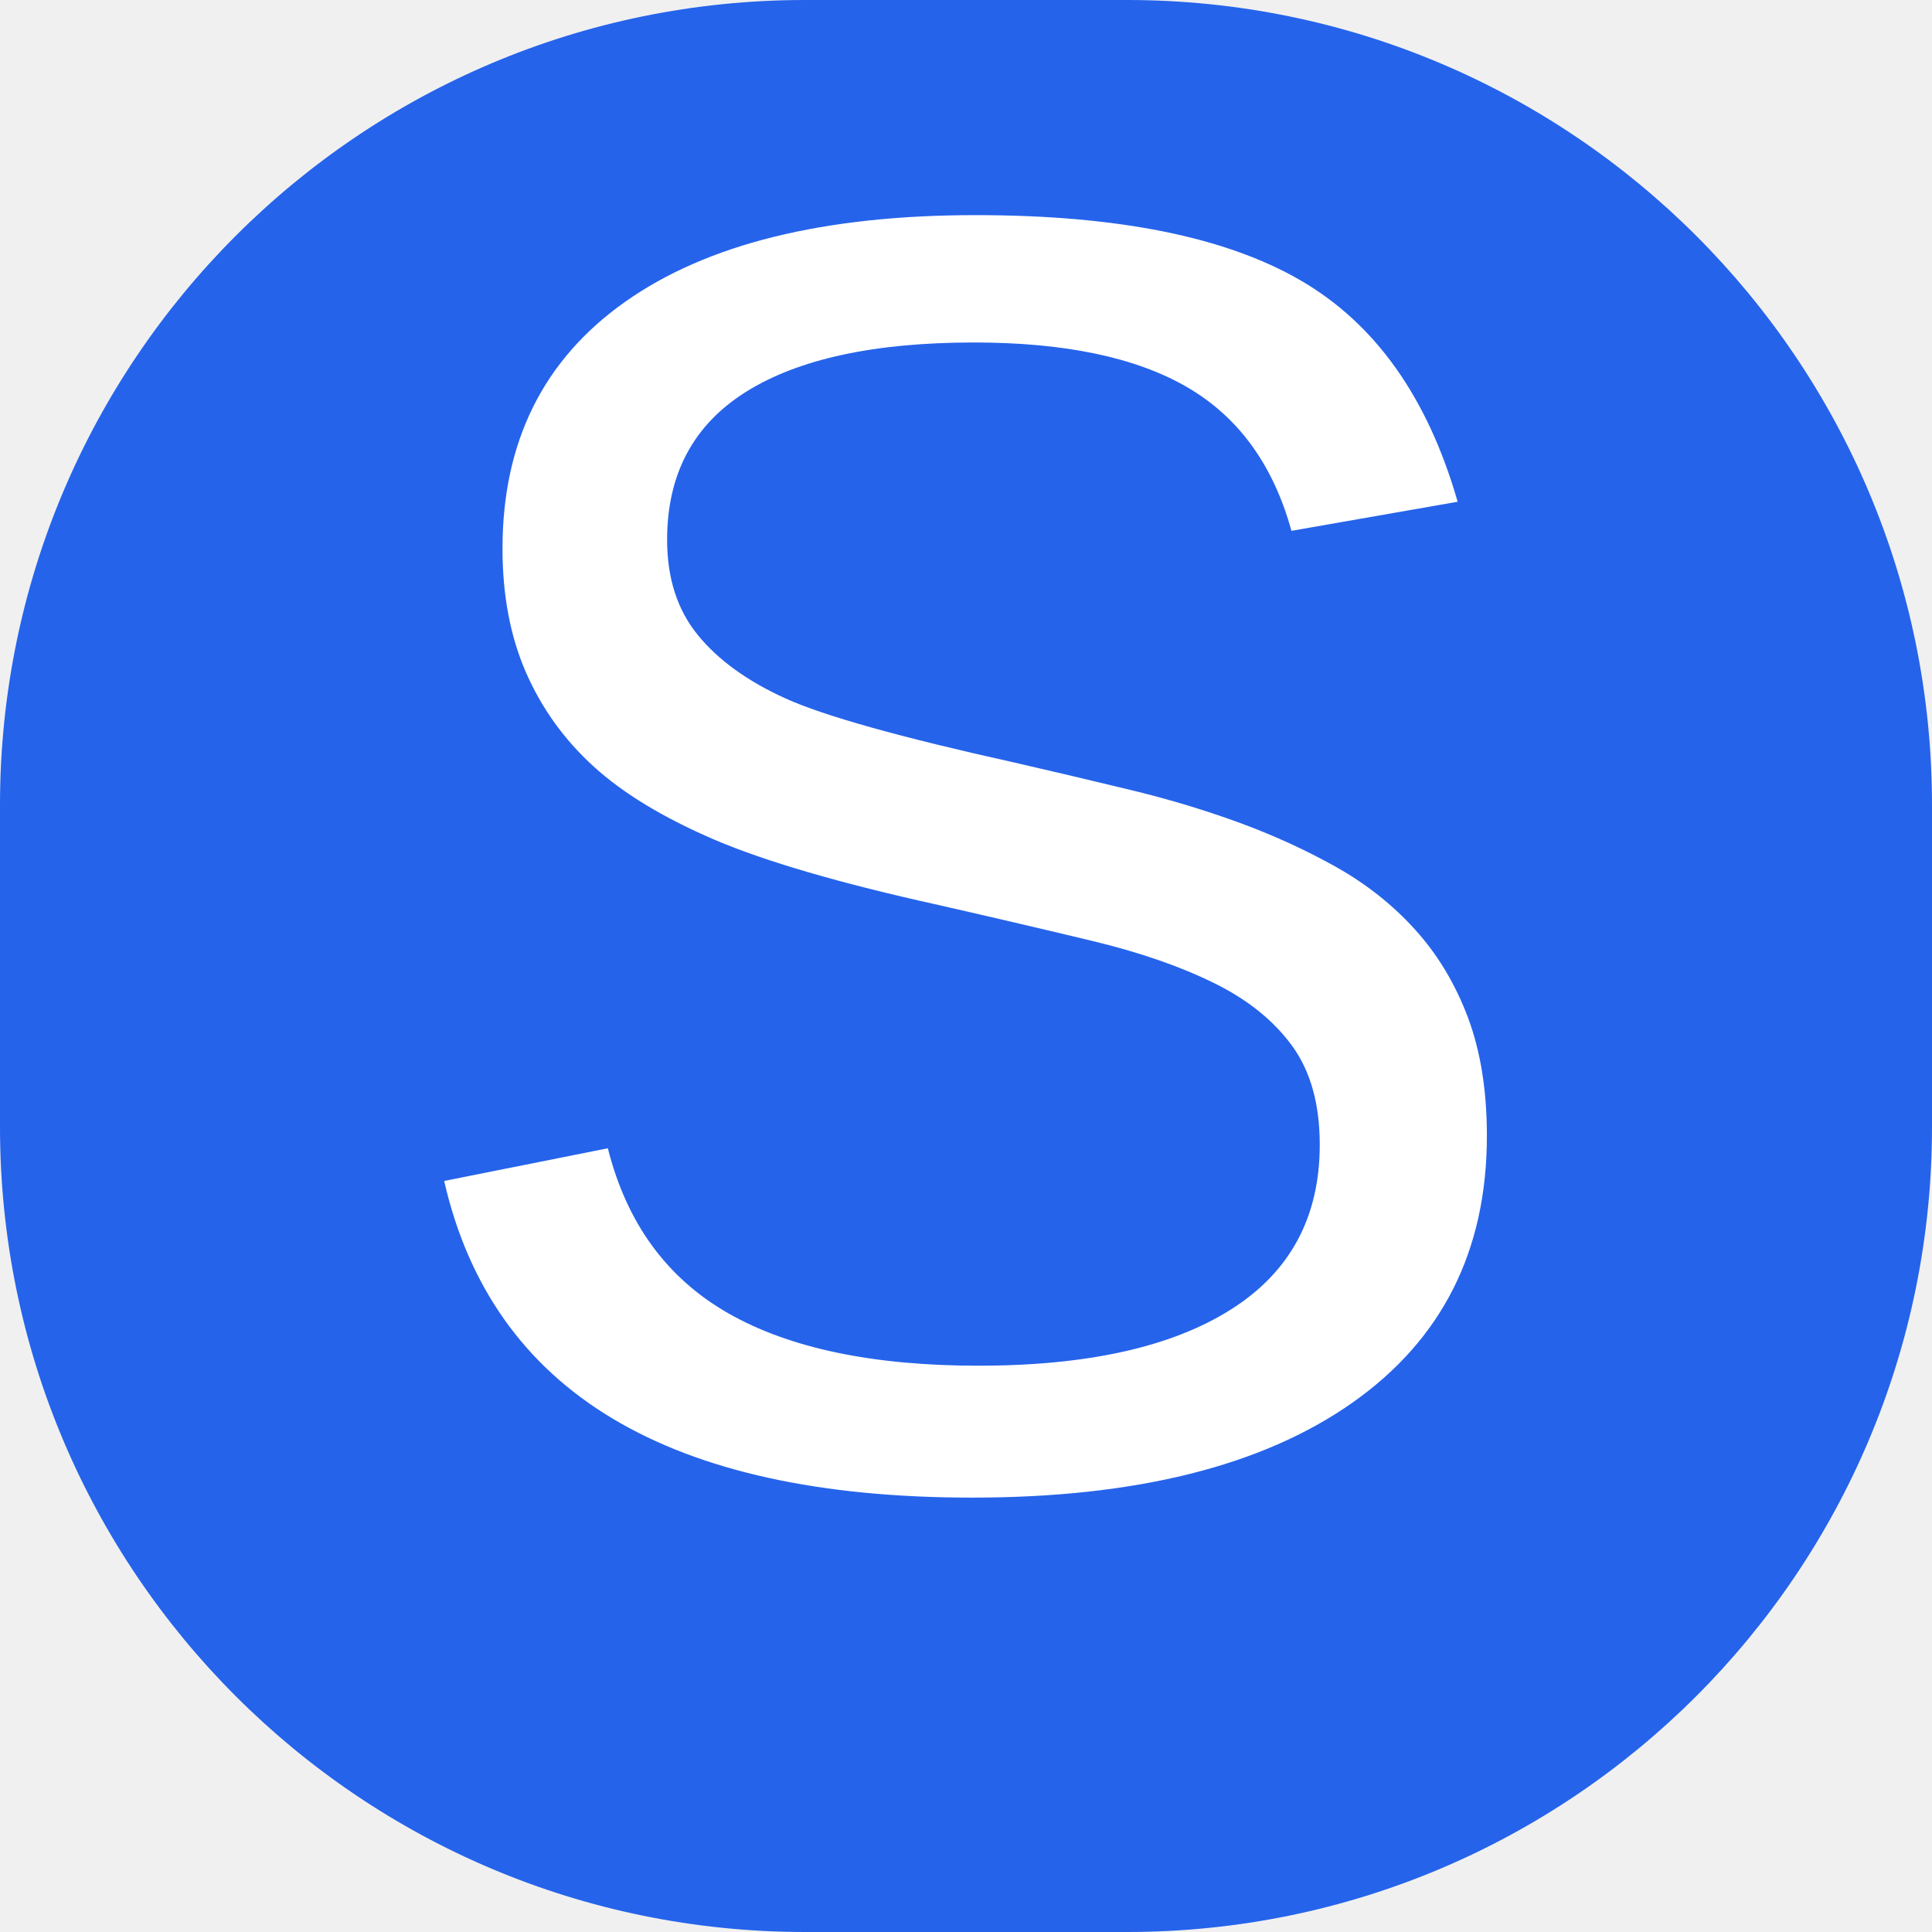
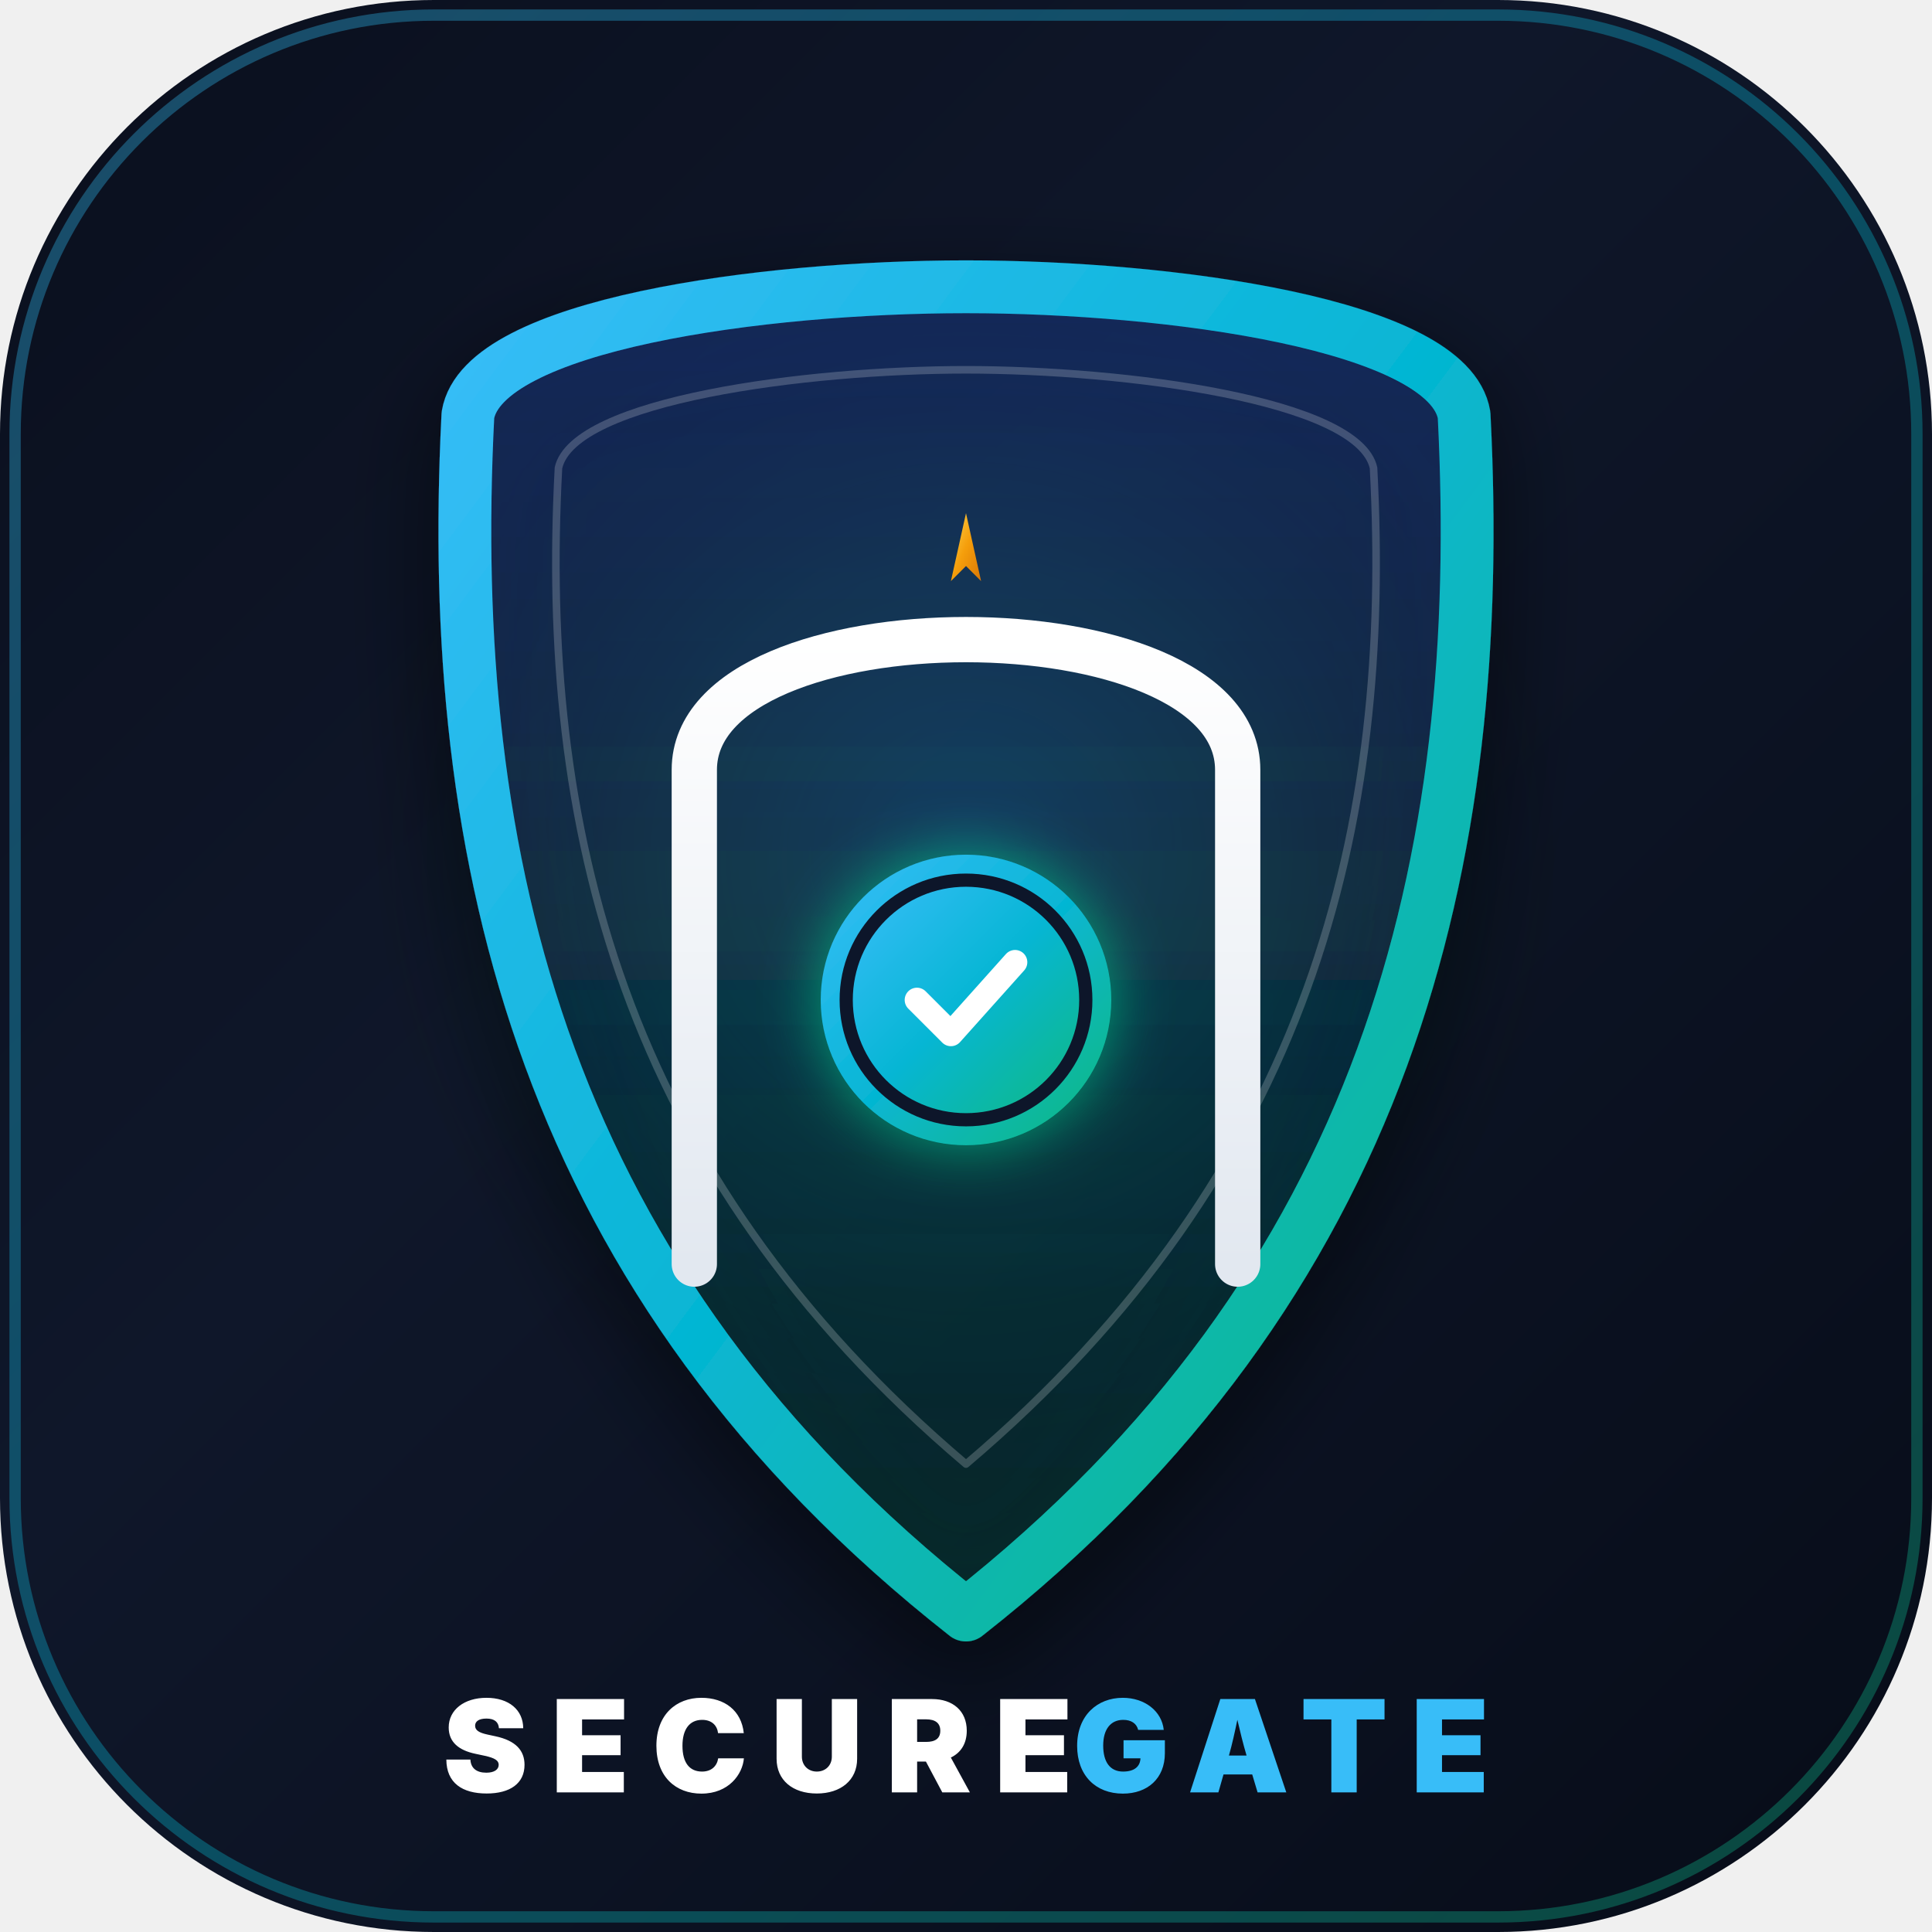
- <svg xmlns="http://www.w3.org/2000/svg" width="192" height="192" viewBox="0 0 192 192">
-   <rect width="192" height="192" rx="80" fill="#2563eb" />
-   <text x="50%" y="50%" dominant-baseline="middle" text-anchor="middle" font-size="180" fill="white" font-family="Arial, sans-serif">
-     S
+ <svg xmlns="http://www.w3.org/2000/svg" viewBox="0 0 512 512" width="512" height="512">
+   <defs>
+     <linearGradient id="bgGrad" x1="0%" y1="0%" x2="100%" y2="100%">
+       <stop offset="0%" stop-color="#0A0F1D" />
+       <stop offset="40%" stop-color="#0F172A" />
+       <stop offset="100%" stop-color="#070C18" />
+     </linearGradient>
+     <linearGradient id="borderGrad" x1="0%" y1="0%" x2="100%" y2="100%">
+       <stop offset="0%" stop-color="#38BDF8" />
+       <stop offset="50%" stop-color="#06B6D4" />
+       <stop offset="100%" stop-color="#10B981" />
+     </linearGradient>
+     <linearGradient id="shieldFill" x1="0%" y1="0%" x2="0%" y2="100%">
+       <stop offset="0%" stop-color="#1E3A8A" stop-opacity="0.45" />
+       <stop offset="100%" stop-color="#064E3B" stop-opacity="0.3" />
+     </linearGradient>
+     <linearGradient id="goldGrad" x1="0%" y1="0%" x2="100%" y2="100%">
+       <stop offset="0%" stop-color="#FCD34D" />
+       <stop offset="50%" stop-color="#F59E0B" />
+       <stop offset="100%" stop-color="#D97706" />
+     </linearGradient>
+     <linearGradient id="gateGrad" x1="0%" y1="0%" x2="0%" y2="100%">
+       <stop offset="0%" stop-color="#FFFFFF" />
+       <stop offset="100%" stop-color="#E2E8F0" />
+     </linearGradient>
+     <radialGradient id="centerGlow" cx="50%" cy="45%" r="45%">
+       <stop offset="0%" stop-color="#0EA5E9" stop-opacity="0.35" />
+       <stop offset="50%" stop-color="#10B981" stop-opacity="0.15" />
+       <stop offset="100%" stop-color="#000000" stop-opacity="0" />
+     </radialGradient>
+     <filter id="shadow" x="-20%" y="-20%" width="140%" height="140%">
+       <feDropShadow dx="0" dy="8" stdDeviation="12" flood-color="#000000" flood-opacity="0.6" />
+     </filter>
+     <filter id="glow" x="-30%" y="-30%" width="160%" height="160%">
+       <feDropShadow dx="0" dy="0" stdDeviation="8" flood-color="#10B981" flood-opacity="0.8" />
+     </filter>
+   </defs>
+   <rect width="512" height="512" rx="115" fill="url(#bgGrad)" />
+   <rect width="504" height="504" x="4" y="4" rx="111" fill="none" stroke="url(#borderGrad)" stroke-width="3" stroke-opacity="0.35" />
+   <circle cx="256" cy="245" r="180" fill="url(#centerGlow)" />
+   <path d="M 256,76             C 310,76 384,86 388,110             C 394,228 368,340 256,428             C 144,340 118,228 124,110             C 128,86 202,76 256,76 Z" fill="url(#shieldFill)" stroke="url(#borderGrad)" stroke-width="14" stroke-linejoin="round" filter="url(#shadow)" />
+   <path d="M 256,98             C 298,98 360,106 364,124             C 369,218 348,310 256,388             C 164,310 143,218 148,124             C 152,106 214,98 256,98 Z" fill="none" stroke="#FFFFFF" stroke-width="2" stroke-opacity="0.2" stroke-linejoin="round" />
+   <path d="M 184,335 L 184,204 C 184,158 328,158 328,204 L 328,335" fill="none" stroke="url(#gateGrad)" stroke-width="12" stroke-linecap="round" stroke-linejoin="round" />
+   <path d="M 166,342 L 346,342" stroke="url(#borderGrad)" stroke-width="8" stroke-linecap="round" />
+   <line x1="216" y1="192" x2="216" y2="335" stroke="url(#gateGrad)" stroke-width="5" stroke-linecap="round" stroke-opacity="0.85" />
+   <line x1="296" y1="192" x2="296" y2="335" stroke="url(#gateGrad)" stroke-width="5" stroke-linecap="round" stroke-opacity="0.85" />
+   <line x1="186" y1="230" x2="326" y2="230" stroke="url(#gateGrad)" stroke-width="5" stroke-linecap="round" stroke-opacity="0.7" />
+   <path d="M 256,136 L 260,154 L 256,150 L 252,154 Z" fill="url(#goldGrad)" />
+   <circle cx="256" cy="265" r="36" fill="#0F172A" stroke="url(#borderGrad)" stroke-width="5" filter="url(#glow)" />
+   <circle cx="256" cy="265" r="30" fill="url(#borderGrad)" />
+   <path d="M 243,265 L 252,274 L 269,255" fill="none" stroke="#FFFFFF" stroke-width="6.5" stroke-linecap="round" stroke-linejoin="round" />
+   <text x="256" y="475" text-anchor="middle" font-family="'Inter', 'Segoe UI', system-ui, sans-serif" font-size="34" font-weight="900" letter-spacing="6" fill="#FFFFFF">
+     SECURE<tspan fill="#38BDF8">GATE</tspan>
  </text>
</svg>
